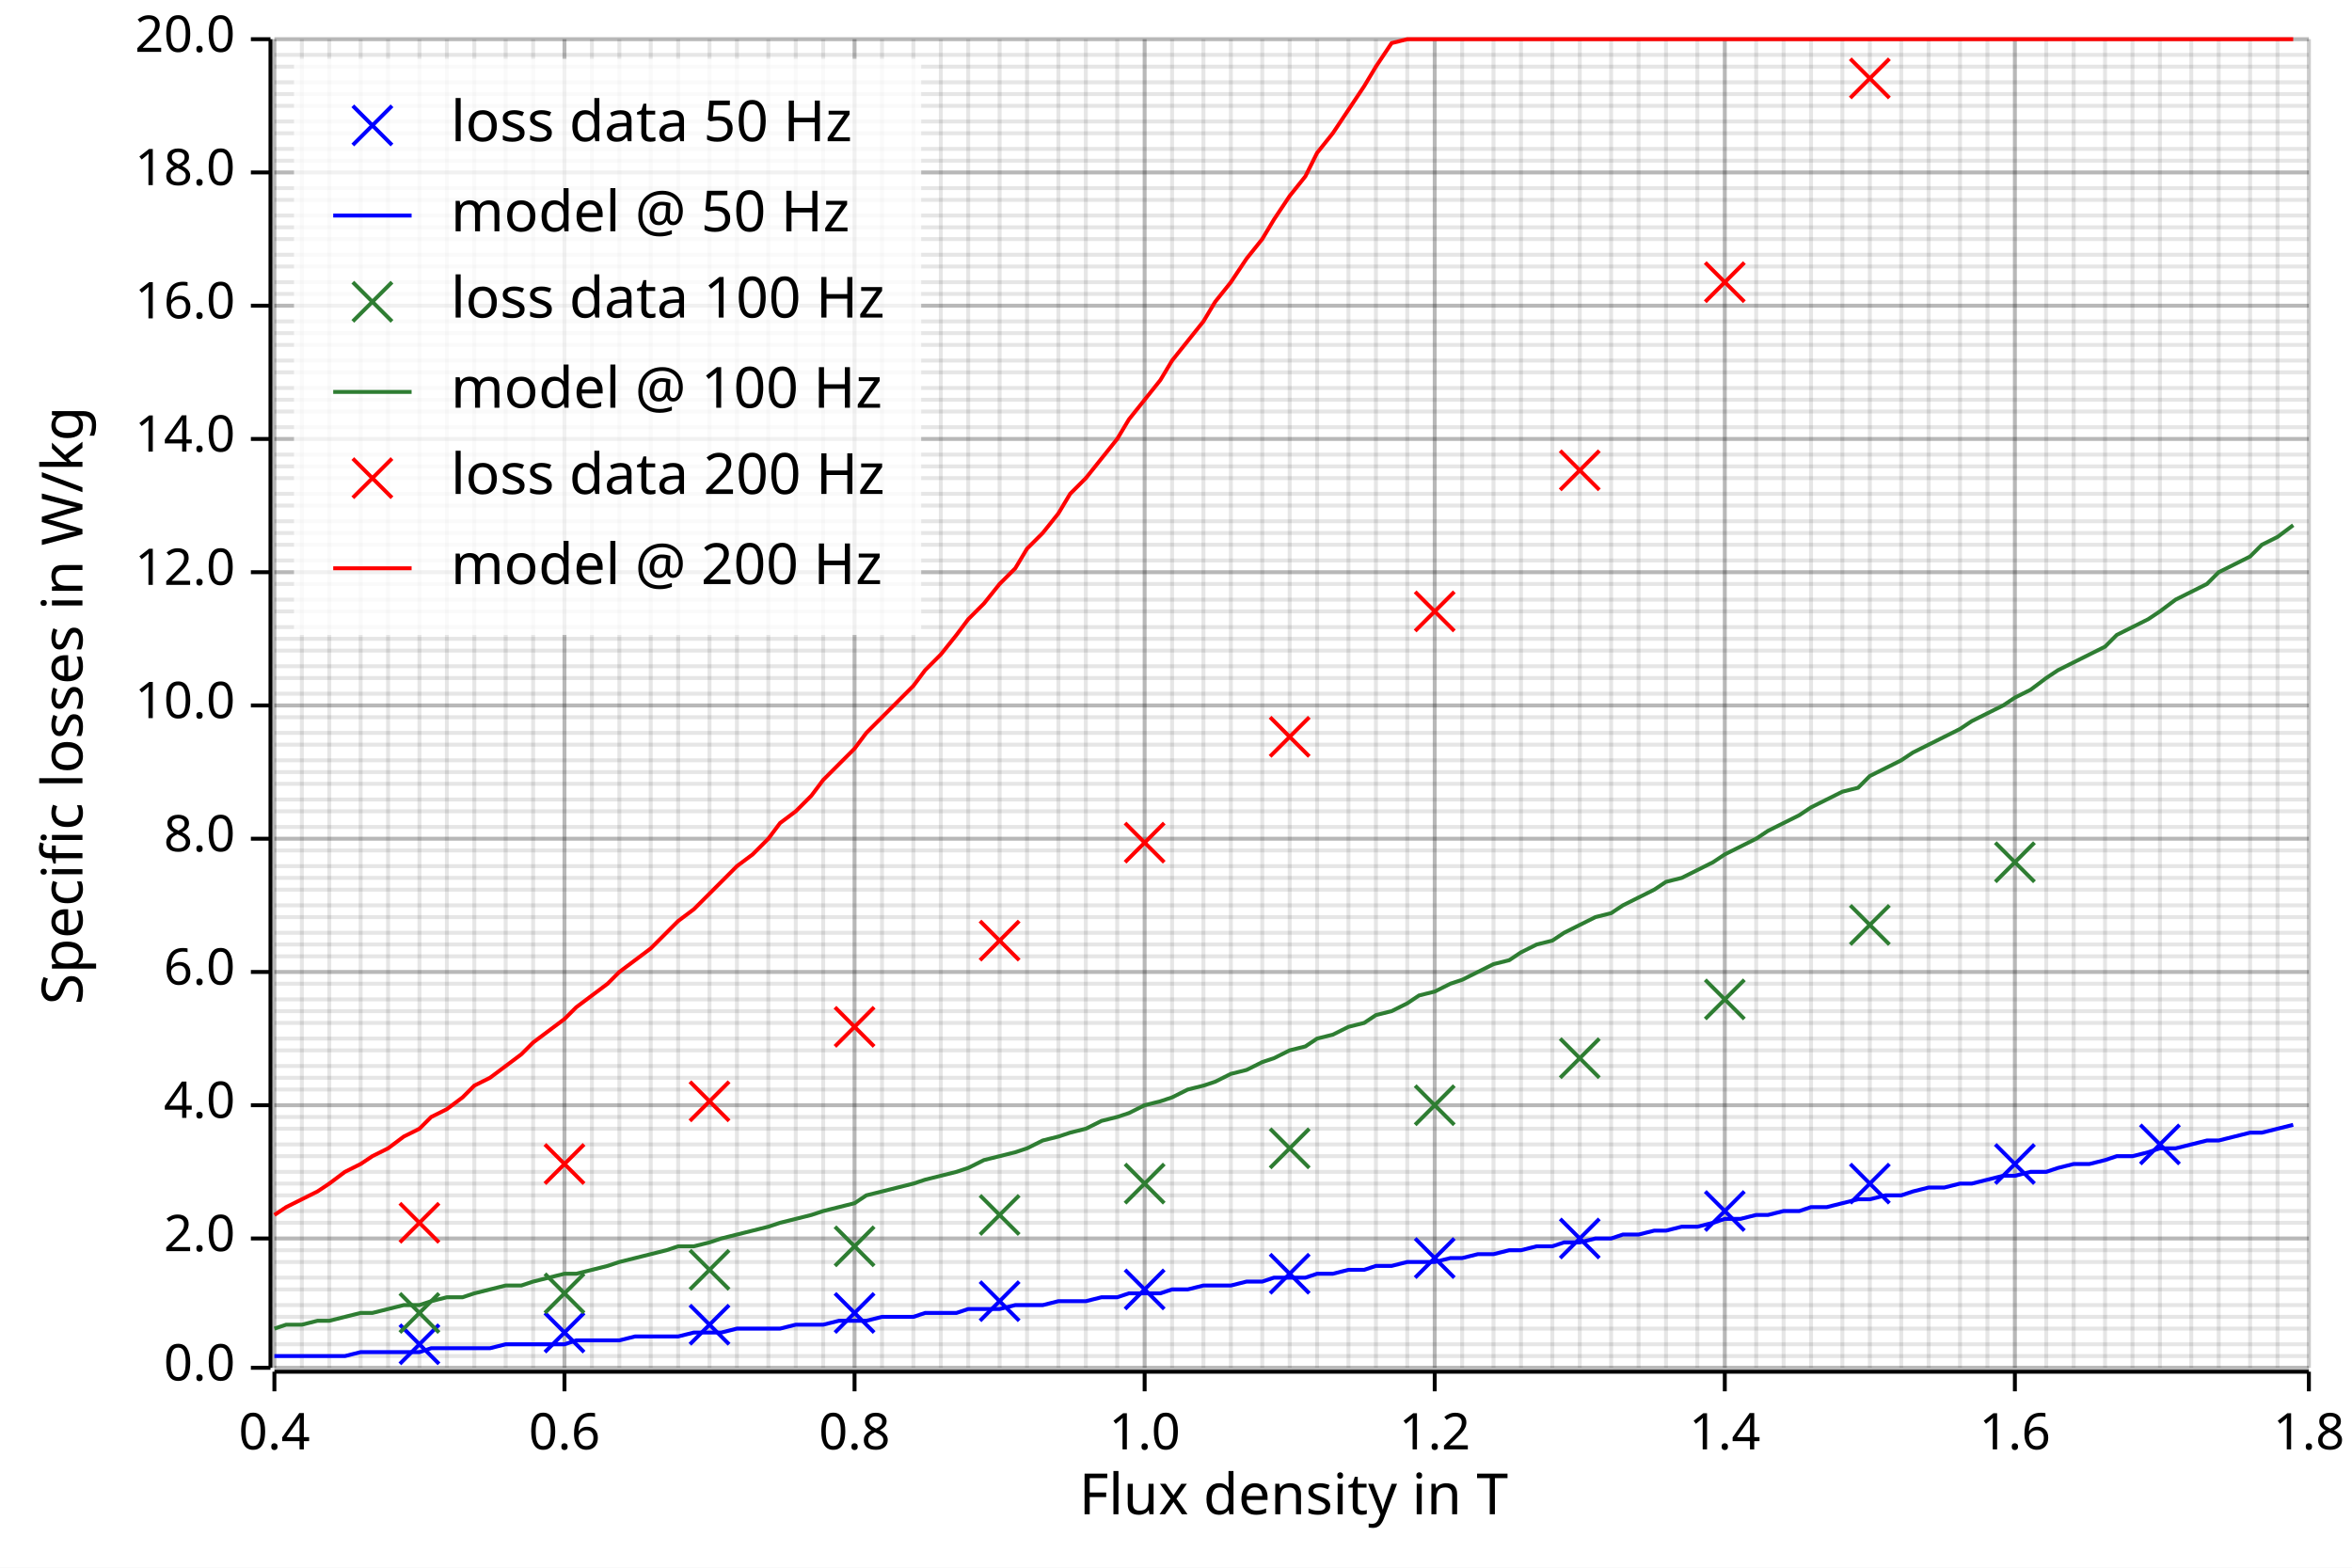
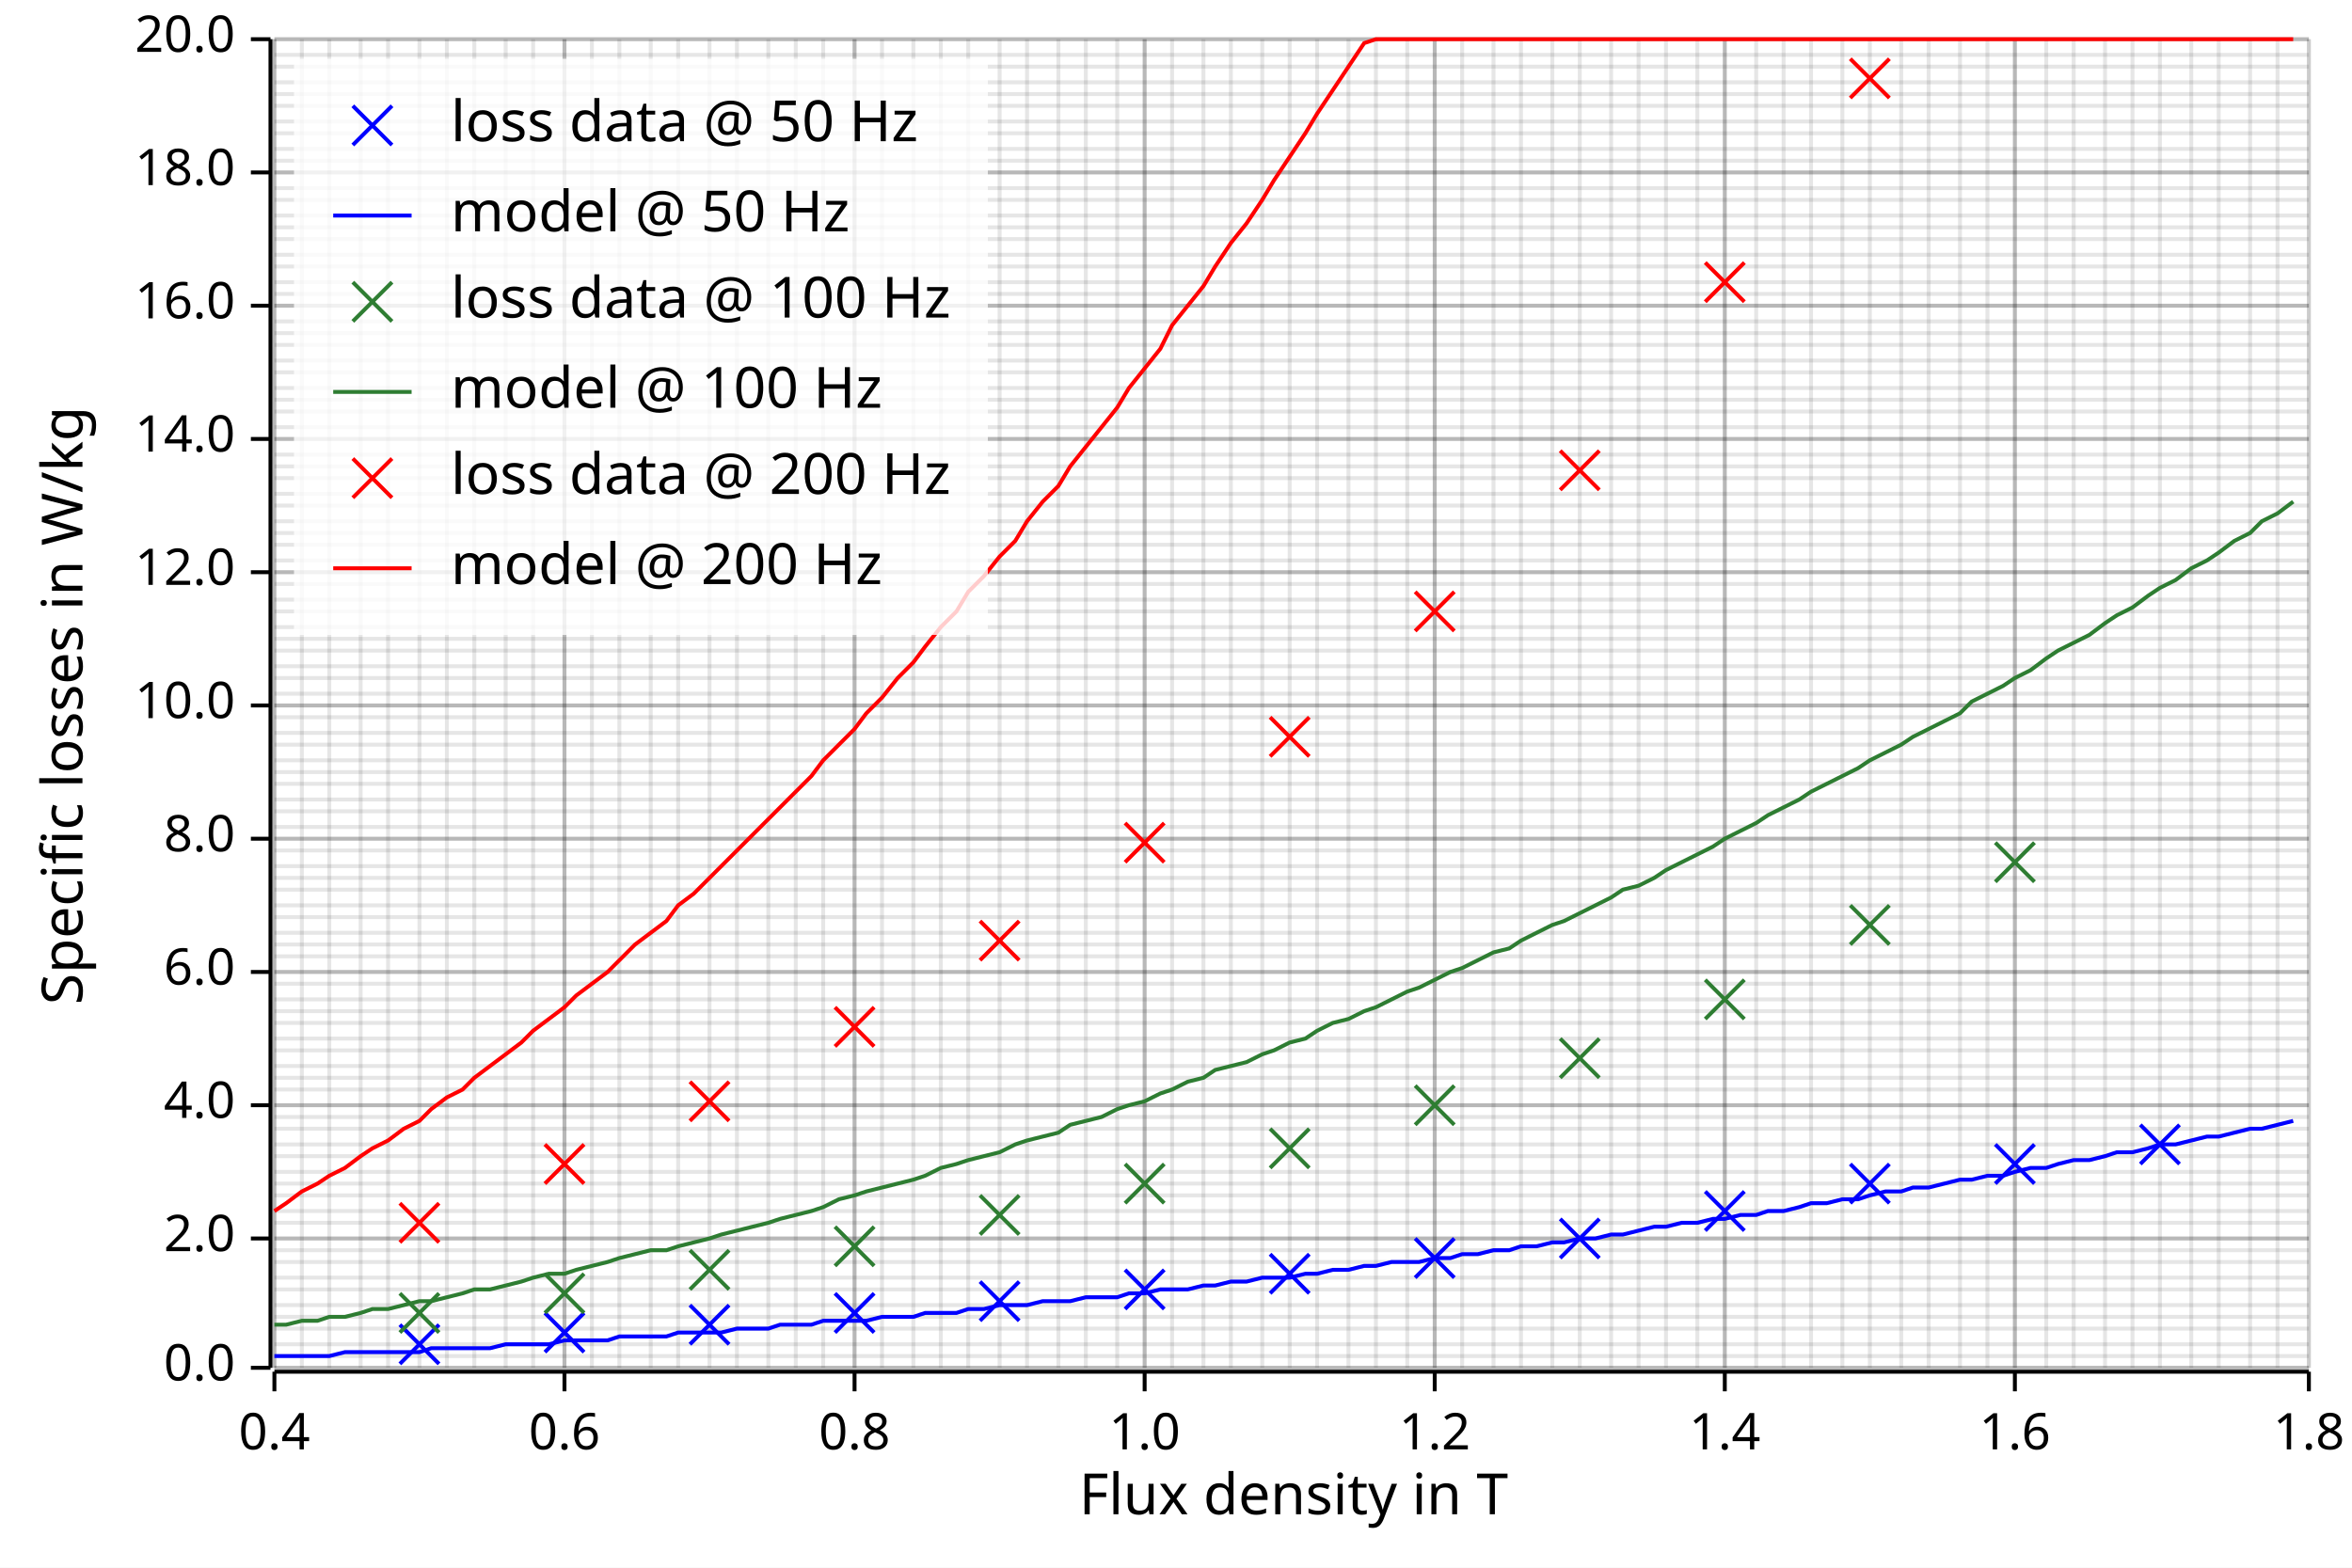
<svg xmlns="http://www.w3.org/2000/svg" width="600" height="400" viewBox="0 0 600 400">
  <rect x="0" y="0" width="600" height="400" opacity="1" fill="#FFFFFF" stroke="none" />
  <line opacity="0.1" stroke="#000000" stroke-width="1" x1="70" y1="349" x2="70" y2="10" />
  <line opacity="0.1" stroke="#000000" stroke-width="1" x1="77" y1="349" x2="77" y2="10" />
  <line opacity="0.1" stroke="#000000" stroke-width="1" x1="84" y1="349" x2="84" y2="10" />
  <line opacity="0.1" stroke="#000000" stroke-width="1" x1="92" y1="349" x2="92" y2="10" />
  <line opacity="0.1" stroke="#000000" stroke-width="1" x1="99" y1="349" x2="99" y2="10" />
  <line opacity="0.1" stroke="#000000" stroke-width="1" x1="107" y1="349" x2="107" y2="10" />
  <line opacity="0.1" stroke="#000000" stroke-width="1" x1="114" y1="349" x2="114" y2="10" />
  <line opacity="0.1" stroke="#000000" stroke-width="1" x1="121" y1="349" x2="121" y2="10" />
  <line opacity="0.1" stroke="#000000" stroke-width="1" x1="129" y1="349" x2="129" y2="10" />
  <line opacity="0.1" stroke="#000000" stroke-width="1" x1="136" y1="349" x2="136" y2="10" />
  <line opacity="0.1" stroke="#000000" stroke-width="1" x1="144" y1="349" x2="144" y2="10" />
  <line opacity="0.1" stroke="#000000" stroke-width="1" x1="151" y1="349" x2="151" y2="10" />
  <line opacity="0.1" stroke="#000000" stroke-width="1" x1="158" y1="349" x2="158" y2="10" />
  <line opacity="0.1" stroke="#000000" stroke-width="1" x1="166" y1="349" x2="166" y2="10" />
  <line opacity="0.1" stroke="#000000" stroke-width="1" x1="173" y1="349" x2="173" y2="10" />
  <line opacity="0.1" stroke="#000000" stroke-width="1" x1="181" y1="349" x2="181" y2="10" />
  <line opacity="0.1" stroke="#000000" stroke-width="1" x1="188" y1="349" x2="188" y2="10" />
  <line opacity="0.1" stroke="#000000" stroke-width="1" x1="196" y1="349" x2="196" y2="10" />
  <line opacity="0.1" stroke="#000000" stroke-width="1" x1="203" y1="349" x2="203" y2="10" />
  <line opacity="0.1" stroke="#000000" stroke-width="1" x1="210" y1="349" x2="210" y2="10" />
  <line opacity="0.1" stroke="#000000" stroke-width="1" x1="218" y1="349" x2="218" y2="10" />
  <line opacity="0.1" stroke="#000000" stroke-width="1" x1="225" y1="349" x2="225" y2="10" />
  <line opacity="0.1" stroke="#000000" stroke-width="1" x1="233" y1="349" x2="233" y2="10" />
  <line opacity="0.1" stroke="#000000" stroke-width="1" x1="240" y1="349" x2="240" y2="10" />
  <line opacity="0.1" stroke="#000000" stroke-width="1" x1="247" y1="349" x2="247" y2="10" />
  <line opacity="0.1" stroke="#000000" stroke-width="1" x1="255" y1="349" x2="255" y2="10" />
  <line opacity="0.1" stroke="#000000" stroke-width="1" x1="262" y1="349" x2="262" y2="10" />
  <line opacity="0.1" stroke="#000000" stroke-width="1" x1="270" y1="349" x2="270" y2="10" />
  <line opacity="0.1" stroke="#000000" stroke-width="1" x1="277" y1="349" x2="277" y2="10" />
  <line opacity="0.1" stroke="#000000" stroke-width="1" x1="285" y1="349" x2="285" y2="10" />
  <line opacity="0.1" stroke="#000000" stroke-width="1" x1="292" y1="349" x2="292" y2="10" />
  <line opacity="0.1" stroke="#000000" stroke-width="1" x1="299" y1="349" x2="299" y2="10" />
  <line opacity="0.1" stroke="#000000" stroke-width="1" x1="307" y1="349" x2="307" y2="10" />
  <line opacity="0.1" stroke="#000000" stroke-width="1" x1="314" y1="349" x2="314" y2="10" />
  <line opacity="0.1" stroke="#000000" stroke-width="1" x1="322" y1="349" x2="322" y2="10" />
  <line opacity="0.1" stroke="#000000" stroke-width="1" x1="329" y1="349" x2="329" y2="10" />
  <line opacity="0.1" stroke="#000000" stroke-width="1" x1="336" y1="349" x2="336" y2="10" />
  <line opacity="0.1" stroke="#000000" stroke-width="1" x1="344" y1="349" x2="344" y2="10" />
  <line opacity="0.1" stroke="#000000" stroke-width="1" x1="351" y1="349" x2="351" y2="10" />
  <line opacity="0.1" stroke="#000000" stroke-width="1" x1="359" y1="349" x2="359" y2="10" />
  <line opacity="0.1" stroke="#000000" stroke-width="1" x1="366" y1="349" x2="366" y2="10" />
  <line opacity="0.1" stroke="#000000" stroke-width="1" x1="373" y1="349" x2="373" y2="10" />
  <line opacity="0.1" stroke="#000000" stroke-width="1" x1="381" y1="349" x2="381" y2="10" />
  <line opacity="0.1" stroke="#000000" stroke-width="1" x1="388" y1="349" x2="388" y2="10" />
  <line opacity="0.1" stroke="#000000" stroke-width="1" x1="396" y1="349" x2="396" y2="10" />
  <line opacity="0.1" stroke="#000000" stroke-width="1" x1="403" y1="349" x2="403" y2="10" />
  <line opacity="0.1" stroke="#000000" stroke-width="1" x1="411" y1="349" x2="411" y2="10" />
  <line opacity="0.1" stroke="#000000" stroke-width="1" x1="418" y1="349" x2="418" y2="10" />
  <line opacity="0.1" stroke="#000000" stroke-width="1" x1="425" y1="349" x2="425" y2="10" />
  <line opacity="0.1" stroke="#000000" stroke-width="1" x1="433" y1="349" x2="433" y2="10" />
  <line opacity="0.1" stroke="#000000" stroke-width="1" x1="440" y1="349" x2="440" y2="10" />
  <line opacity="0.1" stroke="#000000" stroke-width="1" x1="448" y1="349" x2="448" y2="10" />
  <line opacity="0.1" stroke="#000000" stroke-width="1" x1="455" y1="349" x2="455" y2="10" />
  <line opacity="0.1" stroke="#000000" stroke-width="1" x1="462" y1="349" x2="462" y2="10" />
  <line opacity="0.1" stroke="#000000" stroke-width="1" x1="470" y1="349" x2="470" y2="10" />
  <line opacity="0.1" stroke="#000000" stroke-width="1" x1="477" y1="349" x2="477" y2="10" />
  <line opacity="0.1" stroke="#000000" stroke-width="1" x1="485" y1="349" x2="485" y2="10" />
  <line opacity="0.1" stroke="#000000" stroke-width="1" x1="492" y1="349" x2="492" y2="10" />
  <line opacity="0.1" stroke="#000000" stroke-width="1" x1="500" y1="349" x2="500" y2="10" />
  <line opacity="0.1" stroke="#000000" stroke-width="1" x1="507" y1="349" x2="507" y2="10" />
  <line opacity="0.1" stroke="#000000" stroke-width="1" x1="514" y1="349" x2="514" y2="10" />
  <line opacity="0.1" stroke="#000000" stroke-width="1" x1="522" y1="349" x2="522" y2="10" />
  <line opacity="0.1" stroke="#000000" stroke-width="1" x1="529" y1="349" x2="529" y2="10" />
  <line opacity="0.1" stroke="#000000" stroke-width="1" x1="537" y1="349" x2="537" y2="10" />
  <line opacity="0.1" stroke="#000000" stroke-width="1" x1="544" y1="349" x2="544" y2="10" />
  <line opacity="0.1" stroke="#000000" stroke-width="1" x1="551" y1="349" x2="551" y2="10" />
  <line opacity="0.1" stroke="#000000" stroke-width="1" x1="559" y1="349" x2="559" y2="10" />
  <line opacity="0.1" stroke="#000000" stroke-width="1" x1="566" y1="349" x2="566" y2="10" />
  <line opacity="0.1" stroke="#000000" stroke-width="1" x1="574" y1="349" x2="574" y2="10" />
  <line opacity="0.1" stroke="#000000" stroke-width="1" x1="581" y1="349" x2="581" y2="10" />
  <line opacity="0.1" stroke="#000000" stroke-width="1" x1="70" y1="349" x2="589" y2="349" />
  <line opacity="0.1" stroke="#000000" stroke-width="1" x1="70" y1="346" x2="589" y2="346" />
  <line opacity="0.1" stroke="#000000" stroke-width="1" x1="70" y1="343" x2="589" y2="343" />
  <line opacity="0.1" stroke="#000000" stroke-width="1" x1="70" y1="339" x2="589" y2="339" />
  <line opacity="0.1" stroke="#000000" stroke-width="1" x1="70" y1="336" x2="589" y2="336" />
  <line opacity="0.1" stroke="#000000" stroke-width="1" x1="70" y1="333" x2="589" y2="333" />
  <line opacity="0.1" stroke="#000000" stroke-width="1" x1="70" y1="329" x2="589" y2="329" />
  <line opacity="0.1" stroke="#000000" stroke-width="1" x1="70" y1="326" x2="589" y2="326" />
  <line opacity="0.1" stroke="#000000" stroke-width="1" x1="70" y1="322" x2="589" y2="322" />
  <line opacity="0.1" stroke="#000000" stroke-width="1" x1="70" y1="319" x2="589" y2="319" />
  <line opacity="0.1" stroke="#000000" stroke-width="1" x1="70" y1="316" x2="589" y2="316" />
  <line opacity="0.1" stroke="#000000" stroke-width="1" x1="70" y1="312" x2="589" y2="312" />
  <line opacity="0.1" stroke="#000000" stroke-width="1" x1="70" y1="309" x2="589" y2="309" />
  <line opacity="0.1" stroke="#000000" stroke-width="1" x1="70" y1="305" x2="589" y2="305" />
  <line opacity="0.1" stroke="#000000" stroke-width="1" x1="70" y1="302" x2="589" y2="302" />
  <line opacity="0.1" stroke="#000000" stroke-width="1" x1="70" y1="299" x2="589" y2="299" />
  <line opacity="0.1" stroke="#000000" stroke-width="1" x1="70" y1="295" x2="589" y2="295" />
  <line opacity="0.1" stroke="#000000" stroke-width="1" x1="70" y1="292" x2="589" y2="292" />
  <line opacity="0.1" stroke="#000000" stroke-width="1" x1="70" y1="288" x2="589" y2="288" />
  <line opacity="0.1" stroke="#000000" stroke-width="1" x1="70" y1="285" x2="589" y2="285" />
  <line opacity="0.1" stroke="#000000" stroke-width="1" x1="70" y1="282" x2="589" y2="282" />
  <line opacity="0.1" stroke="#000000" stroke-width="1" x1="70" y1="278" x2="589" y2="278" />
  <line opacity="0.1" stroke="#000000" stroke-width="1" x1="70" y1="275" x2="589" y2="275" />
  <line opacity="0.1" stroke="#000000" stroke-width="1" x1="70" y1="272" x2="589" y2="272" />
  <line opacity="0.1" stroke="#000000" stroke-width="1" x1="70" y1="268" x2="589" y2="268" />
  <line opacity="0.1" stroke="#000000" stroke-width="1" x1="70" y1="265" x2="589" y2="265" />
  <line opacity="0.1" stroke="#000000" stroke-width="1" x1="70" y1="261" x2="589" y2="261" />
  <line opacity="0.1" stroke="#000000" stroke-width="1" x1="70" y1="258" x2="589" y2="258" />
  <line opacity="0.1" stroke="#000000" stroke-width="1" x1="70" y1="255" x2="589" y2="255" />
  <line opacity="0.1" stroke="#000000" stroke-width="1" x1="70" y1="251" x2="589" y2="251" />
  <line opacity="0.1" stroke="#000000" stroke-width="1" x1="70" y1="248" x2="589" y2="248" />
  <line opacity="0.1" stroke="#000000" stroke-width="1" x1="70" y1="244" x2="589" y2="244" />
  <line opacity="0.1" stroke="#000000" stroke-width="1" x1="70" y1="241" x2="589" y2="241" />
  <line opacity="0.1" stroke="#000000" stroke-width="1" x1="70" y1="238" x2="589" y2="238" />
  <line opacity="0.1" stroke="#000000" stroke-width="1" x1="70" y1="234" x2="589" y2="234" />
  <line opacity="0.1" stroke="#000000" stroke-width="1" x1="70" y1="231" x2="589" y2="231" />
  <line opacity="0.1" stroke="#000000" stroke-width="1" x1="70" y1="227" x2="589" y2="227" />
  <line opacity="0.1" stroke="#000000" stroke-width="1" x1="70" y1="224" x2="589" y2="224" />
  <line opacity="0.1" stroke="#000000" stroke-width="1" x1="70" y1="221" x2="589" y2="221" />
  <line opacity="0.1" stroke="#000000" stroke-width="1" x1="70" y1="217" x2="589" y2="217" />
  <line opacity="0.1" stroke="#000000" stroke-width="1" x1="70" y1="214" x2="589" y2="214" />
  <line opacity="0.1" stroke="#000000" stroke-width="1" x1="70" y1="211" x2="589" y2="211" />
  <line opacity="0.1" stroke="#000000" stroke-width="1" x1="70" y1="207" x2="589" y2="207" />
  <line opacity="0.1" stroke="#000000" stroke-width="1" x1="70" y1="204" x2="589" y2="204" />
  <line opacity="0.1" stroke="#000000" stroke-width="1" x1="70" y1="200" x2="589" y2="200" />
  <line opacity="0.1" stroke="#000000" stroke-width="1" x1="70" y1="197" x2="589" y2="197" />
  <line opacity="0.1" stroke="#000000" stroke-width="1" x1="70" y1="194" x2="589" y2="194" />
  <line opacity="0.1" stroke="#000000" stroke-width="1" x1="70" y1="190" x2="589" y2="190" />
  <line opacity="0.1" stroke="#000000" stroke-width="1" x1="70" y1="187" x2="589" y2="187" />
  <line opacity="0.1" stroke="#000000" stroke-width="1" x1="70" y1="183" x2="589" y2="183" />
  <line opacity="0.1" stroke="#000000" stroke-width="1" x1="70" y1="180" x2="589" y2="180" />
  <line opacity="0.1" stroke="#000000" stroke-width="1" x1="70" y1="177" x2="589" y2="177" />
  <line opacity="0.1" stroke="#000000" stroke-width="1" x1="70" y1="173" x2="589" y2="173" />
  <line opacity="0.1" stroke="#000000" stroke-width="1" x1="70" y1="170" x2="589" y2="170" />
  <line opacity="0.1" stroke="#000000" stroke-width="1" x1="70" y1="166" x2="589" y2="166" />
  <line opacity="0.1" stroke="#000000" stroke-width="1" x1="70" y1="163" x2="589" y2="163" />
  <line opacity="0.1" stroke="#000000" stroke-width="1" x1="70" y1="160" x2="589" y2="160" />
  <line opacity="0.1" stroke="#000000" stroke-width="1" x1="70" y1="156" x2="589" y2="156" />
  <line opacity="0.1" stroke="#000000" stroke-width="1" x1="70" y1="153" x2="589" y2="153" />
  <line opacity="0.1" stroke="#000000" stroke-width="1" x1="70" y1="149" x2="589" y2="149" />
  <line opacity="0.1" stroke="#000000" stroke-width="1" x1="70" y1="146" x2="589" y2="146" />
  <line opacity="0.1" stroke="#000000" stroke-width="1" x1="70" y1="143" x2="589" y2="143" />
  <line opacity="0.1" stroke="#000000" stroke-width="1" x1="70" y1="139" x2="589" y2="139" />
  <line opacity="0.1" stroke="#000000" stroke-width="1" x1="70" y1="136" x2="589" y2="136" />
  <line opacity="0.1" stroke="#000000" stroke-width="1" x1="70" y1="133" x2="589" y2="133" />
  <line opacity="0.1" stroke="#000000" stroke-width="1" x1="70" y1="129" x2="589" y2="129" />
  <line opacity="0.1" stroke="#000000" stroke-width="1" x1="70" y1="126" x2="589" y2="126" />
  <line opacity="0.1" stroke="#000000" stroke-width="1" x1="70" y1="122" x2="589" y2="122" />
  <line opacity="0.1" stroke="#000000" stroke-width="1" x1="70" y1="119" x2="589" y2="119" />
  <line opacity="0.1" stroke="#000000" stroke-width="1" x1="70" y1="116" x2="589" y2="116" />
  <line opacity="0.1" stroke="#000000" stroke-width="1" x1="70" y1="112" x2="589" y2="112" />
  <line opacity="0.1" stroke="#000000" stroke-width="1" x1="70" y1="109" x2="589" y2="109" />
  <line opacity="0.1" stroke="#000000" stroke-width="1" x1="70" y1="105" x2="589" y2="105" />
  <line opacity="0.1" stroke="#000000" stroke-width="1" x1="70" y1="102" x2="589" y2="102" />
  <line opacity="0.1" stroke="#000000" stroke-width="1" x1="70" y1="99" x2="589" y2="99" />
  <line opacity="0.1" stroke="#000000" stroke-width="1" x1="70" y1="95" x2="589" y2="95" />
  <line opacity="0.1" stroke="#000000" stroke-width="1" x1="70" y1="92" x2="589" y2="92" />
  <line opacity="0.1" stroke="#000000" stroke-width="1" x1="70" y1="88" x2="589" y2="88" />
  <line opacity="0.1" stroke="#000000" stroke-width="1" x1="70" y1="85" x2="589" y2="85" />
  <line opacity="0.1" stroke="#000000" stroke-width="1" x1="70" y1="82" x2="589" y2="82" />
  <line opacity="0.1" stroke="#000000" stroke-width="1" x1="70" y1="78" x2="589" y2="78" />
  <line opacity="0.1" stroke="#000000" stroke-width="1" x1="70" y1="75" x2="589" y2="75" />
  <line opacity="0.1" stroke="#000000" stroke-width="1" x1="70" y1="72" x2="589" y2="72" />
  <line opacity="0.1" stroke="#000000" stroke-width="1" x1="70" y1="68" x2="589" y2="68" />
  <line opacity="0.1" stroke="#000000" stroke-width="1" x1="70" y1="65" x2="589" y2="65" />
  <line opacity="0.1" stroke="#000000" stroke-width="1" x1="70" y1="61" x2="589" y2="61" />
  <line opacity="0.1" stroke="#000000" stroke-width="1" x1="70" y1="58" x2="589" y2="58" />
  <line opacity="0.1" stroke="#000000" stroke-width="1" x1="70" y1="55" x2="589" y2="55" />
  <line opacity="0.1" stroke="#000000" stroke-width="1" x1="70" y1="51" x2="589" y2="51" />
  <line opacity="0.1" stroke="#000000" stroke-width="1" x1="70" y1="48" x2="589" y2="48" />
  <line opacity="0.1" stroke="#000000" stroke-width="1" x1="70" y1="44" x2="589" y2="44" />
  <line opacity="0.1" stroke="#000000" stroke-width="1" x1="70" y1="41" x2="589" y2="41" />
  <line opacity="0.1" stroke="#000000" stroke-width="1" x1="70" y1="38" x2="589" y2="38" />
  <line opacity="0.1" stroke="#000000" stroke-width="1" x1="70" y1="34" x2="589" y2="34" />
  <line opacity="0.1" stroke="#000000" stroke-width="1" x1="70" y1="31" x2="589" y2="31" />
  <line opacity="0.1" stroke="#000000" stroke-width="1" x1="70" y1="27" x2="589" y2="27" />
  <line opacity="0.1" stroke="#000000" stroke-width="1" x1="70" y1="24" x2="589" y2="24" />
  <line opacity="0.1" stroke="#000000" stroke-width="1" x1="70" y1="21" x2="589" y2="21" />
  <line opacity="0.1" stroke="#000000" stroke-width="1" x1="70" y1="17" x2="589" y2="17" />
  <line opacity="0.1" stroke="#000000" stroke-width="1" x1="70" y1="14" x2="589" y2="14" />
  <line opacity="0.1" stroke="#000000" stroke-width="1" x1="70" y1="10" x2="589" y2="10" />
  <text x="10" y="180" dy="0.76em" text-anchor="middle" font-family="sans-serif" font-size="14.516" opacity="1" fill="#000000" transform="rotate(270, 10, 180)">
Specific losses in W/kg
</text>
  <text x="330" y="390" dy="-0.5ex" text-anchor="middle" font-family="sans-serif" font-size="14.516" opacity="1" fill="#000000">
Flux density in T
</text>
  <line opacity="0.2" stroke="#000000" stroke-width="1" x1="70" y1="349" x2="70" y2="10" />
  <line opacity="0.2" stroke="#000000" stroke-width="1" x1="144" y1="349" x2="144" y2="10" />
  <line opacity="0.2" stroke="#000000" stroke-width="1" x1="218" y1="349" x2="218" y2="10" />
  <line opacity="0.2" stroke="#000000" stroke-width="1" x1="292" y1="349" x2="292" y2="10" />
  <line opacity="0.2" stroke="#000000" stroke-width="1" x1="366" y1="349" x2="366" y2="10" />
  <line opacity="0.2" stroke="#000000" stroke-width="1" x1="440" y1="349" x2="440" y2="10" />
  <line opacity="0.2" stroke="#000000" stroke-width="1" x1="514" y1="349" x2="514" y2="10" />
  <line opacity="0.2" stroke="#000000" stroke-width="1" x1="589" y1="349" x2="589" y2="10" />
  <line opacity="0.2" stroke="#000000" stroke-width="1" x1="70" y1="349" x2="589" y2="349" />
  <line opacity="0.2" stroke="#000000" stroke-width="1" x1="70" y1="316" x2="589" y2="316" />
  <line opacity="0.2" stroke="#000000" stroke-width="1" x1="70" y1="282" x2="589" y2="282" />
  <line opacity="0.2" stroke="#000000" stroke-width="1" x1="70" y1="248" x2="589" y2="248" />
  <line opacity="0.2" stroke="#000000" stroke-width="1" x1="70" y1="214" x2="589" y2="214" />
  <line opacity="0.2" stroke="#000000" stroke-width="1" x1="70" y1="180" x2="589" y2="180" />
  <line opacity="0.2" stroke="#000000" stroke-width="1" x1="70" y1="146" x2="589" y2="146" />
  <line opacity="0.2" stroke="#000000" stroke-width="1" x1="70" y1="112" x2="589" y2="112" />
  <line opacity="0.2" stroke="#000000" stroke-width="1" x1="70" y1="78" x2="589" y2="78" />
  <line opacity="0.2" stroke="#000000" stroke-width="1" x1="70" y1="44" x2="589" y2="44" />
  <line opacity="0.2" stroke="#000000" stroke-width="1" x1="70" y1="10" x2="589" y2="10" />
  <polyline fill="none" opacity="1" stroke="#000000" stroke-width="1" points="69,10 69,349 " />
  <text x="60" y="349" dy="0.5ex" text-anchor="end" font-family="sans-serif" font-size="12.903" opacity="1" fill="#000000">
0.0
</text>
  <polyline fill="none" opacity="1" stroke="#000000" stroke-width="1" points="64,349 69,349 " />
  <text x="60" y="316" dy="0.5ex" text-anchor="end" font-family="sans-serif" font-size="12.903" opacity="1" fill="#000000">
2.0
</text>
  <polyline fill="none" opacity="1" stroke="#000000" stroke-width="1" points="64,316 69,316 " />
  <text x="60" y="282" dy="0.5ex" text-anchor="end" font-family="sans-serif" font-size="12.903" opacity="1" fill="#000000">
4.0
</text>
  <polyline fill="none" opacity="1" stroke="#000000" stroke-width="1" points="64,282 69,282 " />
  <text x="60" y="248" dy="0.5ex" text-anchor="end" font-family="sans-serif" font-size="12.903" opacity="1" fill="#000000">
6.0
</text>
  <polyline fill="none" opacity="1" stroke="#000000" stroke-width="1" points="64,248 69,248 " />
  <text x="60" y="214" dy="0.5ex" text-anchor="end" font-family="sans-serif" font-size="12.903" opacity="1" fill="#000000">
8.0
</text>
  <polyline fill="none" opacity="1" stroke="#000000" stroke-width="1" points="64,214 69,214 " />
  <text x="60" y="180" dy="0.5ex" text-anchor="end" font-family="sans-serif" font-size="12.903" opacity="1" fill="#000000">
10.0
</text>
  <polyline fill="none" opacity="1" stroke="#000000" stroke-width="1" points="64,180 69,180 " />
  <text x="60" y="146" dy="0.5ex" text-anchor="end" font-family="sans-serif" font-size="12.903" opacity="1" fill="#000000">
12.0
</text>
  <polyline fill="none" opacity="1" stroke="#000000" stroke-width="1" points="64,146 69,146 " />
  <text x="60" y="112" dy="0.5ex" text-anchor="end" font-family="sans-serif" font-size="12.903" opacity="1" fill="#000000">
14.0
</text>
  <polyline fill="none" opacity="1" stroke="#000000" stroke-width="1" points="64,112 69,112 " />
  <text x="60" y="78" dy="0.5ex" text-anchor="end" font-family="sans-serif" font-size="12.903" opacity="1" fill="#000000">
16.0
</text>
  <polyline fill="none" opacity="1" stroke="#000000" stroke-width="1" points="64,78 69,78 " />
  <text x="60" y="44" dy="0.5ex" text-anchor="end" font-family="sans-serif" font-size="12.903" opacity="1" fill="#000000">
18.0
</text>
  <polyline fill="none" opacity="1" stroke="#000000" stroke-width="1" points="64,44 69,44 " />
  <text x="60" y="10" dy="0.5ex" text-anchor="end" font-family="sans-serif" font-size="12.903" opacity="1" fill="#000000">
20.0
</text>
  <polyline fill="none" opacity="1" stroke="#000000" stroke-width="1" points="64,10 69,10 " />
  <polyline fill="none" opacity="1" stroke="#000000" stroke-width="1" points="70,350 589,350 " />
  <text x="70" y="360" dy="0.76em" text-anchor="middle" font-family="sans-serif" font-size="12.903" opacity="1" fill="#000000">
0.4
</text>
  <polyline fill="none" opacity="1" stroke="#000000" stroke-width="1" points="70,350 70,355 " />
  <text x="144" y="360" dy="0.76em" text-anchor="middle" font-family="sans-serif" font-size="12.903" opacity="1" fill="#000000">
0.6
</text>
  <polyline fill="none" opacity="1" stroke="#000000" stroke-width="1" points="144,350 144,355 " />
  <text x="218" y="360" dy="0.76em" text-anchor="middle" font-family="sans-serif" font-size="12.903" opacity="1" fill="#000000">
0.8
</text>
  <polyline fill="none" opacity="1" stroke="#000000" stroke-width="1" points="218,350 218,355 " />
  <text x="292" y="360" dy="0.76em" text-anchor="middle" font-family="sans-serif" font-size="12.903" opacity="1" fill="#000000">
1.0
</text>
  <polyline fill="none" opacity="1" stroke="#000000" stroke-width="1" points="292,350 292,355 " />
  <text x="366" y="360" dy="0.76em" text-anchor="middle" font-family="sans-serif" font-size="12.903" opacity="1" fill="#000000">
1.2
</text>
  <polyline fill="none" opacity="1" stroke="#000000" stroke-width="1" points="366,350 366,355 " />
  <text x="440" y="360" dy="0.76em" text-anchor="middle" font-family="sans-serif" font-size="12.903" opacity="1" fill="#000000">
1.4
</text>
  <polyline fill="none" opacity="1" stroke="#000000" stroke-width="1" points="440,350 440,355 " />
  <text x="514" y="360" dy="0.76em" text-anchor="middle" font-family="sans-serif" font-size="12.903" opacity="1" fill="#000000">
1.6
</text>
  <polyline fill="none" opacity="1" stroke="#000000" stroke-width="1" points="514,350 514,355 " />
  <text x="589" y="360" dy="0.76em" text-anchor="middle" font-family="sans-serif" font-size="12.903" opacity="1" fill="#000000">
1.8
</text>
  <polyline fill="none" opacity="1" stroke="#000000" stroke-width="1" points="589,350 589,355 " />
  <line opacity="1" stroke="#0000FF" stroke-width="1" x1="102" y1="338" x2="112" y2="348" />
  <line opacity="1" stroke="#0000FF" stroke-width="1" x1="102" y1="348" x2="112" y2="338" />
  <line opacity="1" stroke="#0000FF" stroke-width="1" x1="139" y1="335" x2="149" y2="345" />
  <line opacity="1" stroke="#0000FF" stroke-width="1" x1="139" y1="345" x2="149" y2="335" />
  <line opacity="1" stroke="#0000FF" stroke-width="1" x1="176" y1="333" x2="186" y2="343" />
  <line opacity="1" stroke="#0000FF" stroke-width="1" x1="176" y1="343" x2="186" y2="333" />
  <line opacity="1" stroke="#0000FF" stroke-width="1" x1="213" y1="330" x2="223" y2="340" />
  <line opacity="1" stroke="#0000FF" stroke-width="1" x1="213" y1="340" x2="223" y2="330" />
  <line opacity="1" stroke="#0000FF" stroke-width="1" x1="250" y1="327" x2="260" y2="337" />
  <line opacity="1" stroke="#0000FF" stroke-width="1" x1="250" y1="337" x2="260" y2="327" />
  <line opacity="1" stroke="#0000FF" stroke-width="1" x1="287" y1="324" x2="297" y2="334" />
  <line opacity="1" stroke="#0000FF" stroke-width="1" x1="287" y1="334" x2="297" y2="324" />
  <line opacity="1" stroke="#0000FF" stroke-width="1" x1="324" y1="320" x2="334" y2="330" />
  <line opacity="1" stroke="#0000FF" stroke-width="1" x1="324" y1="330" x2="334" y2="320" />
  <line opacity="1" stroke="#0000FF" stroke-width="1" x1="361" y1="316" x2="371" y2="326" />
  <line opacity="1" stroke="#0000FF" stroke-width="1" x1="361" y1="326" x2="371" y2="316" />
  <line opacity="1" stroke="#0000FF" stroke-width="1" x1="398" y1="311" x2="408" y2="321" />
  <line opacity="1" stroke="#0000FF" stroke-width="1" x1="398" y1="321" x2="408" y2="311" />
  <line opacity="1" stroke="#0000FF" stroke-width="1" x1="435" y1="304" x2="445" y2="314" />
  <line opacity="1" stroke="#0000FF" stroke-width="1" x1="435" y1="314" x2="445" y2="304" />
  <line opacity="1" stroke="#0000FF" stroke-width="1" x1="472" y1="297" x2="482" y2="307" />
  <line opacity="1" stroke="#0000FF" stroke-width="1" x1="472" y1="307" x2="482" y2="297" />
  <line opacity="1" stroke="#0000FF" stroke-width="1" x1="509" y1="292" x2="519" y2="302" />
  <line opacity="1" stroke="#0000FF" stroke-width="1" x1="509" y1="302" x2="519" y2="292" />
  <line opacity="1" stroke="#0000FF" stroke-width="1" x1="546" y1="287" x2="556" y2="297" />
  <line opacity="1" stroke="#0000FF" stroke-width="1" x1="546" y1="297" x2="556" y2="287" />
-   <polyline fill="none" opacity="1" stroke="#0000FF" stroke-width="1" points="70,346 73,346 77,346 81,346 84,346 88,346 92,345 95,345 99,345 103,345 107,345 110,344 114,344 118,344 121,344 125,344 129,343 133,343 136,343 140,343 144,343 147,342 151,342 155,342 158,342 162,341 166,341 170,341 173,341 177,340 181,340 184,340 188,339 192,339 196,339 199,339 203,338 207,338 210,338 214,337 218,337 221,337 225,336 229,336 233,336 236,335 240,335 244,335 247,334 251,334 255,334 259,333 262,333 266,333 270,332 273,332 277,332 281,331 285,331 288,330 292,330 296,330 299,329 303,329 307,328 310,328 314,328 318,327 322,327 325,326 329,326 333,326 336,325 340,325 344,324 348,324 351,323 355,323 359,322 362,322 366,322 370,321 373,321 377,320 381,320 385,319 388,319 392,318 396,318 399,317 403,317 407,316 411,316 414,315 418,315 422,314 425,314 429,313 433,313 437,312 440,311 444,311 448,310 451,310 455,309 459,309 462,308 466,308 470,307 474,306 477,306 481,305 485,305 488,304 492,303 496,303 500,302 503,302 507,301 511,300 514,300 518,299 522,299 525,298 529,297 533,297 537,296 540,295 544,295 548,294 551,293 555,293 559,292 563,291 566,291 570,290 574,289 577,289 581,288 585,287 " />
+   <polyline fill="none" opacity="1" stroke="#0000FF" stroke-width="1" points="70,346 73,346 77,346 81,346 84,346 88,345 92,345 95,345 99,345 103,345 107,345 110,344 114,344 118,344 121,344 125,344 129,343 133,343 136,343 140,343 144,342 147,342 151,342 155,342 158,341 162,341 166,341 170,341 173,340 177,340 181,340 184,340 188,339 192,339 196,339 199,338 203,338 207,338 210,337 214,337 218,337 221,337 225,336 229,336 233,336 236,335 240,335 244,335 247,334 251,334 255,333 259,333 262,333 266,332 270,332 273,332 277,331 281,331 285,331 288,330 292,330 296,329 299,329 303,329 307,328 310,328 314,327 318,327 322,326 325,326 329,326 333,325 336,325 340,324 344,324 348,323 351,323 355,322 359,322 362,322 366,321 370,321 373,320 377,320 381,319 385,319 388,318 392,318 396,317 399,317 403,316 407,316 411,315 414,315 418,314 422,313 425,313 429,312 433,312 437,311 440,311 444,310 448,310 451,309 455,309 459,308 462,307 466,307 470,306 474,306 477,305 481,304 485,304 488,303 492,303 496,302 500,301 503,301 507,300 511,300 514,299 518,298 522,298 525,297 529,296 533,296 537,295 540,294 544,294 548,293 551,292 555,292 559,291 563,290 566,290 570,289 574,288 577,288 581,287 585,286 " />
  <line opacity="1" stroke="#2E7D32" stroke-width="1" x1="102" y1="330" x2="112" y2="340" />
  <line opacity="1" stroke="#2E7D32" stroke-width="1" x1="102" y1="340" x2="112" y2="330" />
  <line opacity="1" stroke="#2E7D32" stroke-width="1" x1="139" y1="325" x2="149" y2="335" />
  <line opacity="1" stroke="#2E7D32" stroke-width="1" x1="139" y1="335" x2="149" y2="325" />
  <line opacity="1" stroke="#2E7D32" stroke-width="1" x1="176" y1="319" x2="186" y2="329" />
  <line opacity="1" stroke="#2E7D32" stroke-width="1" x1="176" y1="329" x2="186" y2="319" />
  <line opacity="1" stroke="#2E7D32" stroke-width="1" x1="213" y1="313" x2="223" y2="323" />
  <line opacity="1" stroke="#2E7D32" stroke-width="1" x1="213" y1="323" x2="223" y2="313" />
  <line opacity="1" stroke="#2E7D32" stroke-width="1" x1="250" y1="305" x2="260" y2="315" />
  <line opacity="1" stroke="#2E7D32" stroke-width="1" x1="250" y1="315" x2="260" y2="305" />
  <line opacity="1" stroke="#2E7D32" stroke-width="1" x1="287" y1="297" x2="297" y2="307" />
  <line opacity="1" stroke="#2E7D32" stroke-width="1" x1="287" y1="307" x2="297" y2="297" />
  <line opacity="1" stroke="#2E7D32" stroke-width="1" x1="324" y1="288" x2="334" y2="298" />
  <line opacity="1" stroke="#2E7D32" stroke-width="1" x1="324" y1="298" x2="334" y2="288" />
  <line opacity="1" stroke="#2E7D32" stroke-width="1" x1="361" y1="277" x2="371" y2="287" />
  <line opacity="1" stroke="#2E7D32" stroke-width="1" x1="361" y1="287" x2="371" y2="277" />
  <line opacity="1" stroke="#2E7D32" stroke-width="1" x1="398" y1="265" x2="408" y2="275" />
  <line opacity="1" stroke="#2E7D32" stroke-width="1" x1="398" y1="275" x2="408" y2="265" />
  <line opacity="1" stroke="#2E7D32" stroke-width="1" x1="435" y1="250" x2="445" y2="260" />
  <line opacity="1" stroke="#2E7D32" stroke-width="1" x1="435" y1="260" x2="445" y2="250" />
  <line opacity="1" stroke="#2E7D32" stroke-width="1" x1="472" y1="231" x2="482" y2="241" />
  <line opacity="1" stroke="#2E7D32" stroke-width="1" x1="472" y1="241" x2="482" y2="231" />
  <line opacity="1" stroke="#2E7D32" stroke-width="1" x1="509" y1="215" x2="519" y2="225" />
  <line opacity="1" stroke="#2E7D32" stroke-width="1" x1="509" y1="225" x2="519" y2="215" />
-   <polyline fill="none" opacity="1" stroke="#2E7D32" stroke-width="1" points="70,339 73,338 77,338 81,337 84,337 88,336 92,335 95,335 99,334 103,333 107,333 110,332 114,331 118,331 121,330 125,329 129,328 133,328 136,327 140,326 144,325 147,325 151,324 155,323 158,322 162,321 166,320 170,319 173,318 177,318 181,317 184,316 188,315 192,314 196,313 199,312 203,311 207,310 210,309 214,308 218,307 221,305 225,304 229,303 233,302 236,301 240,300 244,299 247,298 251,296 255,295 259,294 262,293 266,291 270,290 273,289 277,288 281,286 285,285 288,284 292,282 296,281 299,280 303,278 307,277 310,276 314,274 318,273 322,271 325,270 329,268 333,267 336,265 340,264 344,262 348,261 351,259 355,258 359,256 362,254 366,253 370,251 373,250 377,248 381,246 385,245 388,243 392,241 396,240 399,238 403,236 407,234 411,233 414,231 418,229 422,227 425,225 429,224 433,222 437,220 440,218 444,216 448,214 451,212 455,210 459,208 462,206 466,204 470,202 474,201 477,198 481,196 485,194 488,192 492,190 496,188 500,186 503,184 507,182 511,180 514,178 518,176 522,173 525,171 529,169 533,167 537,165 540,162 544,160 548,158 551,156 555,153 559,151 563,149 566,146 570,144 574,142 577,139 581,137 585,134 " />
+   <polyline fill="none" opacity="1" stroke="#2E7D32" stroke-width="1" points="70,338 73,338 77,337 81,337 84,336 88,336 92,335 95,334 99,334 103,333 107,332 110,332 114,331 118,330 121,329 125,329 129,328 133,327 136,326 140,325 144,325 147,324 151,323 155,322 158,321 162,320 166,319 170,319 173,318 177,317 181,316 184,315 188,314 192,313 196,312 199,311 203,310 207,309 210,308 214,306 218,305 221,304 225,303 229,302 233,301 236,300 240,298 244,297 247,296 251,295 255,294 259,292 262,291 266,290 270,289 273,287 277,286 281,285 285,283 288,282 292,281 296,279 299,278 303,276 307,275 310,273 314,272 318,271 322,269 325,268 329,266 333,265 336,263 340,261 344,260 348,258 351,257 355,255 359,253 362,252 366,250 370,248 373,247 377,245 381,243 385,242 388,240 392,238 396,236 399,235 403,233 407,231 411,229 414,227 418,226 422,224 425,222 429,220 433,218 437,216 440,214 444,212 448,210 451,208 455,206 459,204 462,202 466,200 470,198 474,196 477,194 481,192 485,190 488,188 492,186 496,184 500,182 503,179 507,177 511,175 514,173 518,171 522,168 525,166 529,164 533,162 537,159 540,157 544,155 548,152 551,150 555,148 559,145 563,143 566,141 570,138 574,136 577,133 581,131 585,128 " />
  <line opacity="1" stroke="#FF0000" stroke-width="1" x1="102" y1="307" x2="112" y2="317" />
  <line opacity="1" stroke="#FF0000" stroke-width="1" x1="102" y1="317" x2="112" y2="307" />
  <line opacity="1" stroke="#FF0000" stroke-width="1" x1="139" y1="292" x2="149" y2="302" />
  <line opacity="1" stroke="#FF0000" stroke-width="1" x1="139" y1="302" x2="149" y2="292" />
  <line opacity="1" stroke="#FF0000" stroke-width="1" x1="176" y1="276" x2="186" y2="286" />
  <line opacity="1" stroke="#FF0000" stroke-width="1" x1="176" y1="286" x2="186" y2="276" />
  <line opacity="1" stroke="#FF0000" stroke-width="1" x1="213" y1="257" x2="223" y2="267" />
  <line opacity="1" stroke="#FF0000" stroke-width="1" x1="213" y1="267" x2="223" y2="257" />
  <line opacity="1" stroke="#FF0000" stroke-width="1" x1="250" y1="235" x2="260" y2="245" />
  <line opacity="1" stroke="#FF0000" stroke-width="1" x1="250" y1="245" x2="260" y2="235" />
  <line opacity="1" stroke="#FF0000" stroke-width="1" x1="287" y1="210" x2="297" y2="220" />
  <line opacity="1" stroke="#FF0000" stroke-width="1" x1="287" y1="220" x2="297" y2="210" />
  <line opacity="1" stroke="#FF0000" stroke-width="1" x1="324" y1="183" x2="334" y2="193" />
  <line opacity="1" stroke="#FF0000" stroke-width="1" x1="324" y1="193" x2="334" y2="183" />
  <line opacity="1" stroke="#FF0000" stroke-width="1" x1="361" y1="151" x2="371" y2="161" />
  <line opacity="1" stroke="#FF0000" stroke-width="1" x1="361" y1="161" x2="371" y2="151" />
  <line opacity="1" stroke="#FF0000" stroke-width="1" x1="398" y1="115" x2="408" y2="125" />
  <line opacity="1" stroke="#FF0000" stroke-width="1" x1="398" y1="125" x2="408" y2="115" />
  <line opacity="1" stroke="#FF0000" stroke-width="1" x1="435" y1="67" x2="445" y2="77" />
  <line opacity="1" stroke="#FF0000" stroke-width="1" x1="435" y1="77" x2="445" y2="67" />
  <line opacity="1" stroke="#FF0000" stroke-width="1" x1="472" y1="15" x2="482" y2="25" />
  <line opacity="1" stroke="#FF0000" stroke-width="1" x1="472" y1="25" x2="482" y2="15" />
-   <polyline fill="none" opacity="1" stroke="#FF0000" stroke-width="1" points="70,310 73,308 77,306 81,304 84,302 88,299 92,297 95,295 99,293 103,290 107,288 110,285 114,283 118,280 121,277 125,275 129,272 133,269 136,266 140,263 144,260 147,257 151,254 155,251 158,248 162,245 166,242 170,238 173,235 177,232 181,228 184,225 188,221 192,218 196,214 199,210 203,207 207,203 210,199 214,195 218,191 221,187 225,183 229,179 233,175 236,171 240,167 244,162 247,158 251,154 255,149 259,145 262,140 266,136 270,131 273,126 277,122 281,117 285,112 288,107 292,102 296,97 299,92 303,87 307,82 310,77 314,72 318,66 322,61 325,56 329,50 333,45 336,39 340,34 344,28 348,22 351,17 355,11 359,10 362,10 366,10 370,10 373,10 377,10 381,10 385,10 388,10 392,10 396,10 399,10 403,10 407,10 411,10 414,10 418,10 422,10 425,10 429,10 433,10 437,10 440,10 444,10 448,10 451,10 455,10 459,10 462,10 466,10 470,10 474,10 477,10 481,10 485,10 488,10 492,10 496,10 500,10 503,10 507,10 511,10 514,10 518,10 522,10 525,10 529,10 533,10 537,10 540,10 544,10 548,10 551,10 555,10 559,10 563,10 566,10 570,10 574,10 577,10 581,10 585,10 " />
-   <rect x="75" y="15" width="160" height="147" opacity="0.8" fill="#FFFFFF" stroke="none" />
+   <polyline fill="none" opacity="1" stroke="#FF0000" stroke-width="1" points="70,309 73,307 77,304 81,302 84,300 88,298 92,295 95,293 99,291 103,288 107,286 110,283 114,280 118,278 121,275 125,272 129,269 133,266 136,263 140,260 144,257 147,254 151,251 155,248 158,245 162,241 166,238 170,235 173,231 177,228 181,224 184,221 188,217 192,213 196,209 199,206 203,202 207,198 210,194 214,190 218,186 221,182 225,178 229,173 233,169 236,165 240,160 244,156 247,151 251,147 255,142 259,138 262,133 266,128 270,124 273,119 277,114 281,109 285,104 288,99 292,94 296,89 299,83 303,78 307,73 310,68 314,62 318,57 322,51 325,46 329,40 333,34 336,29 340,23 344,17 348,11 351,10 355,10 359,10 362,10 366,10 370,10 373,10 377,10 381,10 385,10 388,10 392,10 396,10 399,10 403,10 407,10 411,10 414,10 418,10 422,10 425,10 429,10 433,10 437,10 440,10 444,10 448,10 451,10 455,10 459,10 462,10 466,10 470,10 474,10 477,10 481,10 485,10 488,10 492,10 496,10 500,10 503,10 507,10 511,10 514,10 518,10 522,10 525,10 529,10 533,10 537,10 540,10 544,10 548,10 551,10 555,10 559,10 563,10 566,10 570,10 574,10 577,10 581,10 585,10 " />
+   <rect x="75" y="15" width="177" height="147" opacity="0.8" fill="#FFFFFF" stroke="none" />
  <text x="115" y="25" dy="0.76em" text-anchor="start" font-family="sans-serif" font-size="14.516" opacity="1" fill="#000000">
- loss data 50 Hz
+ loss data @ 50 Hz
</text>
  <text x="115" y="48" dy="0.76em" text-anchor="start" font-family="sans-serif" font-size="14.516" opacity="1" fill="#000000">
model @ 50 Hz
</text>
  <text x="115" y="70" dy="0.76em" text-anchor="start" font-family="sans-serif" font-size="14.516" opacity="1" fill="#000000">
- loss data 100 Hz
+ loss data @ 100 Hz
</text>
  <text x="115" y="93" dy="0.76em" text-anchor="start" font-family="sans-serif" font-size="14.516" opacity="1" fill="#000000">
model @ 100 Hz
</text>
  <text x="115" y="115" dy="0.76em" text-anchor="start" font-family="sans-serif" font-size="14.516" opacity="1" fill="#000000">
- loss data 200 Hz
+ loss data @ 200 Hz
</text>
  <text x="115" y="138" dy="0.76em" text-anchor="start" font-family="sans-serif" font-size="14.516" opacity="1" fill="#000000">
model @ 200 Hz
</text>
  <line opacity="1" stroke="#0000FF" stroke-width="1" x1="90" y1="27" x2="100" y2="37" />
  <line opacity="1" stroke="#0000FF" stroke-width="1" x1="90" y1="37" x2="100" y2="27" />
  <polyline fill="none" opacity="1" stroke="#0000FF" stroke-width="1" points="85,55 105,55 " />
  <line opacity="1" stroke="#2E7D32" stroke-width="1" x1="90" y1="72" x2="100" y2="82" />
  <line opacity="1" stroke="#2E7D32" stroke-width="1" x1="90" y1="82" x2="100" y2="72" />
  <polyline fill="none" opacity="1" stroke="#2E7D32" stroke-width="1" points="85,100 105,100 " />
  <line opacity="1" stroke="#FF0000" stroke-width="1" x1="90" y1="117" x2="100" y2="127" />
  <line opacity="1" stroke="#FF0000" stroke-width="1" x1="90" y1="127" x2="100" y2="117" />
  <polyline fill="none" opacity="1" stroke="#FF0000" stroke-width="1" points="85,145 105,145 " />
</svg>
